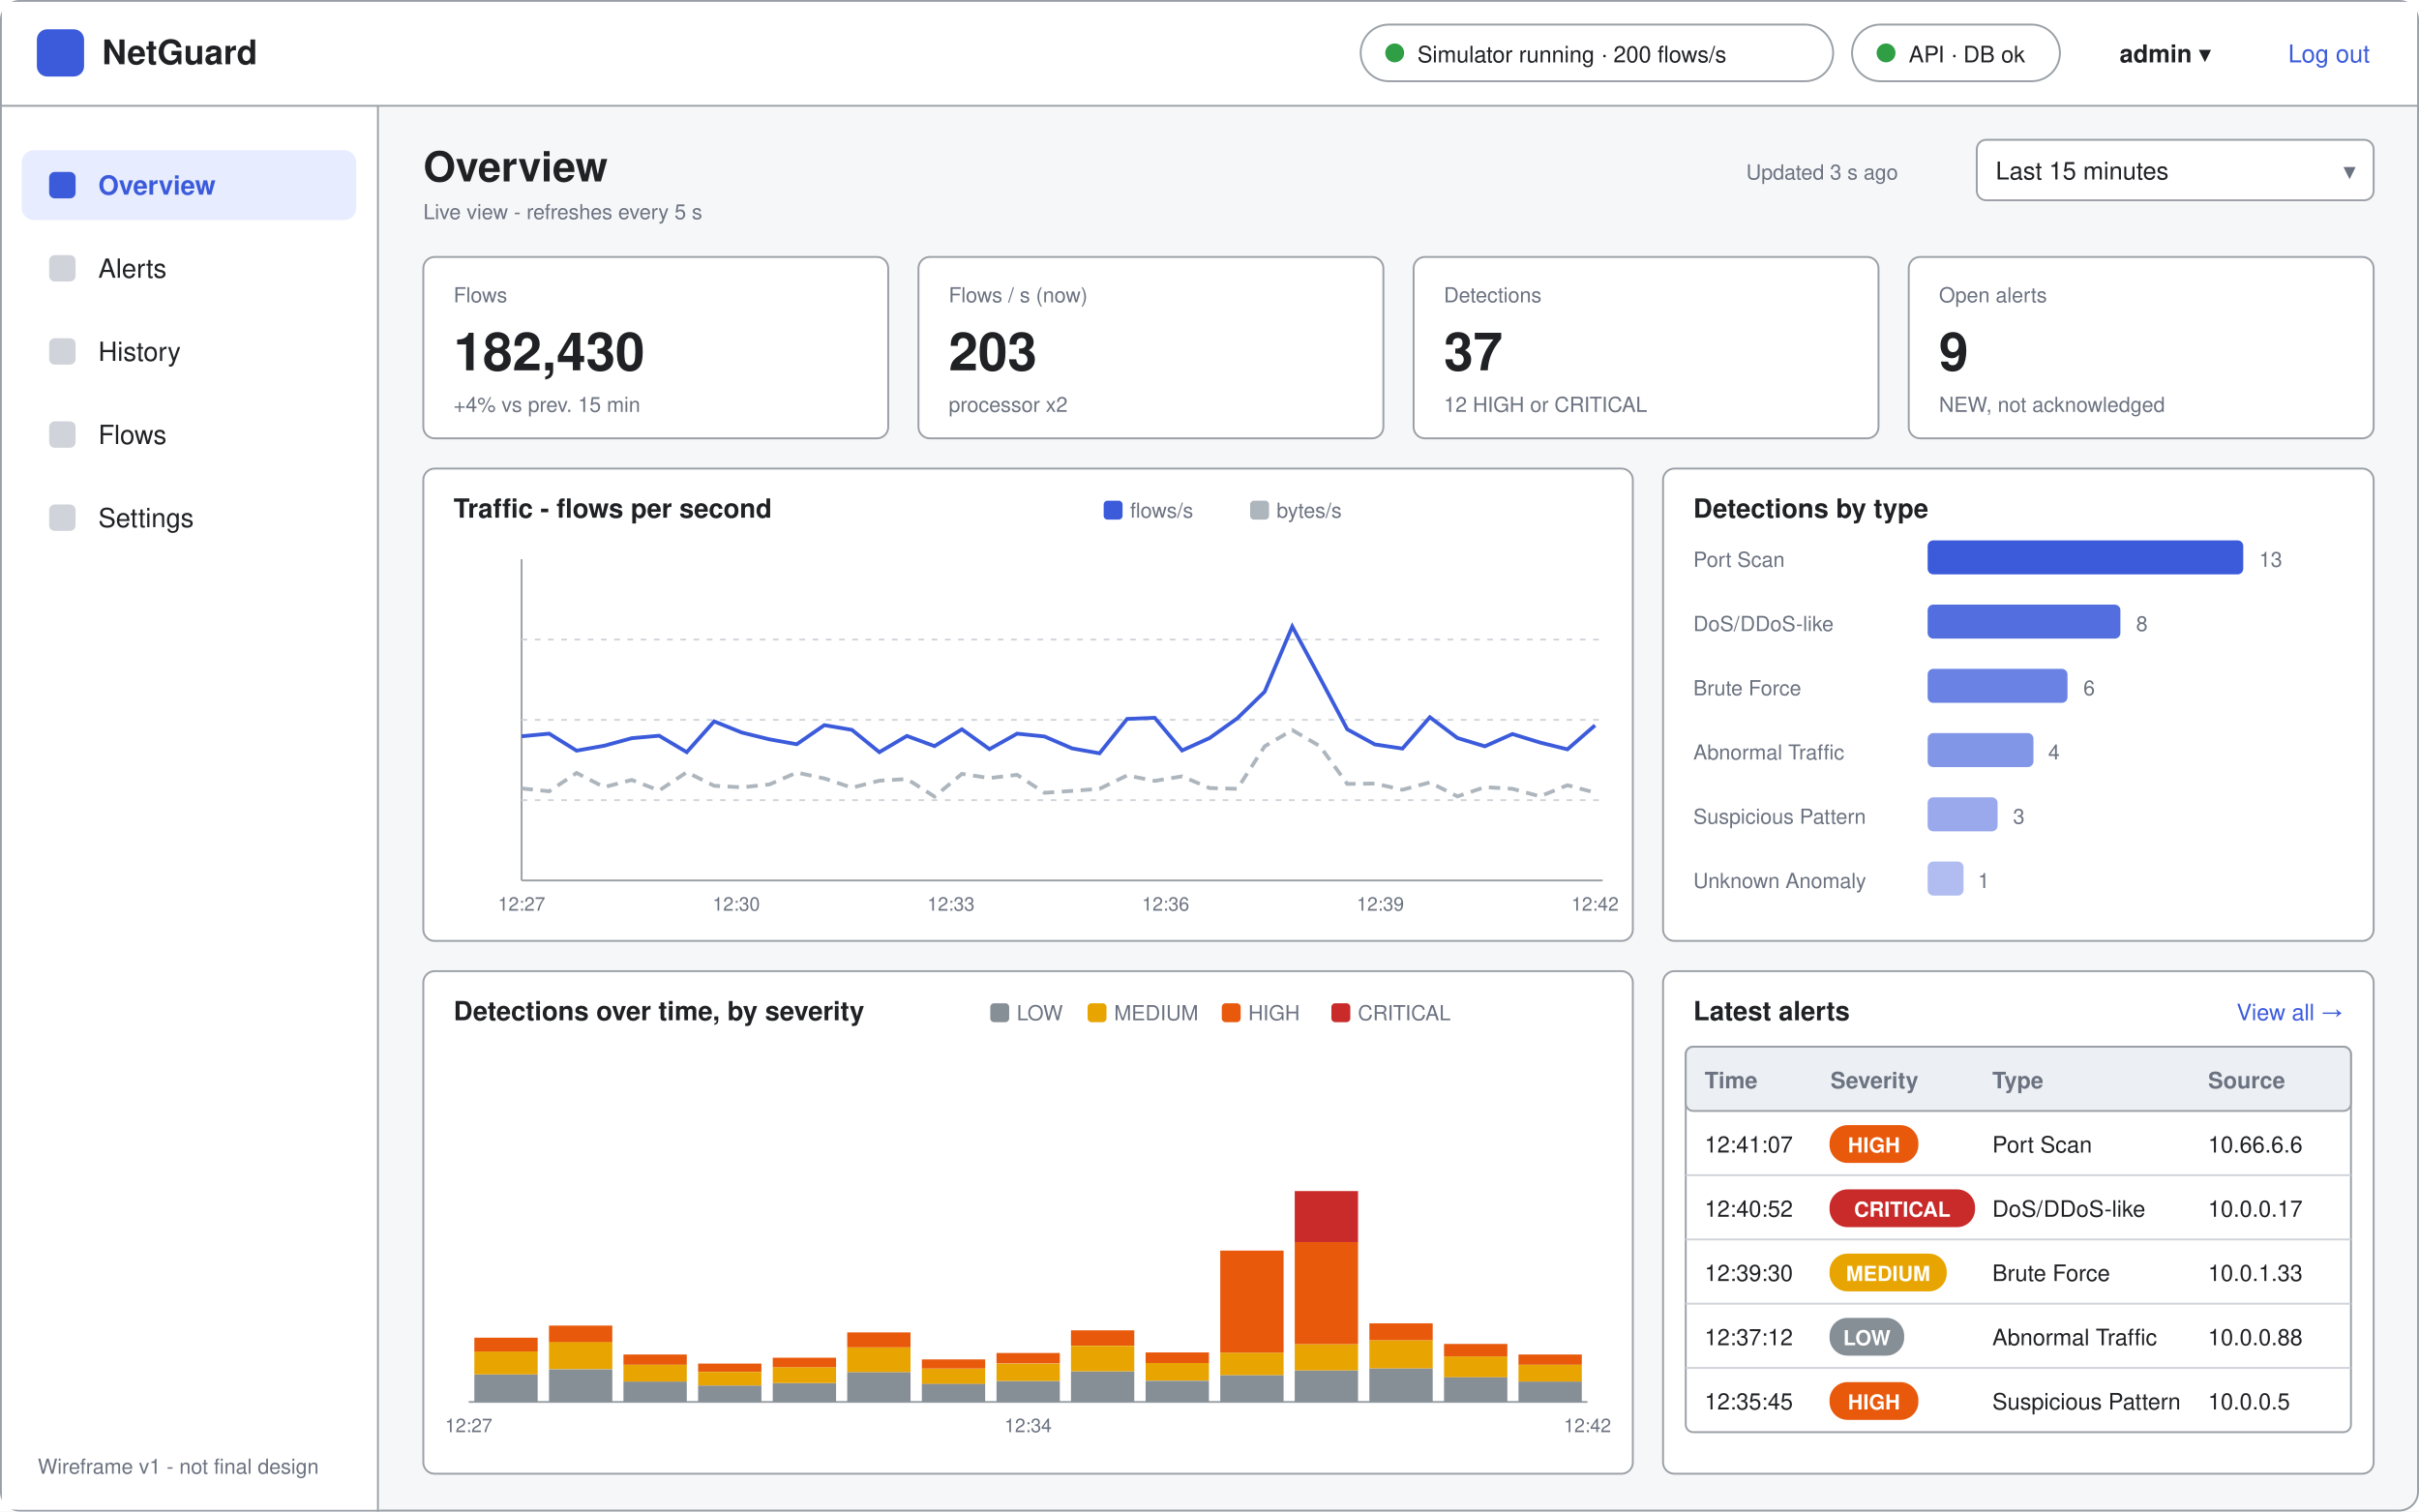
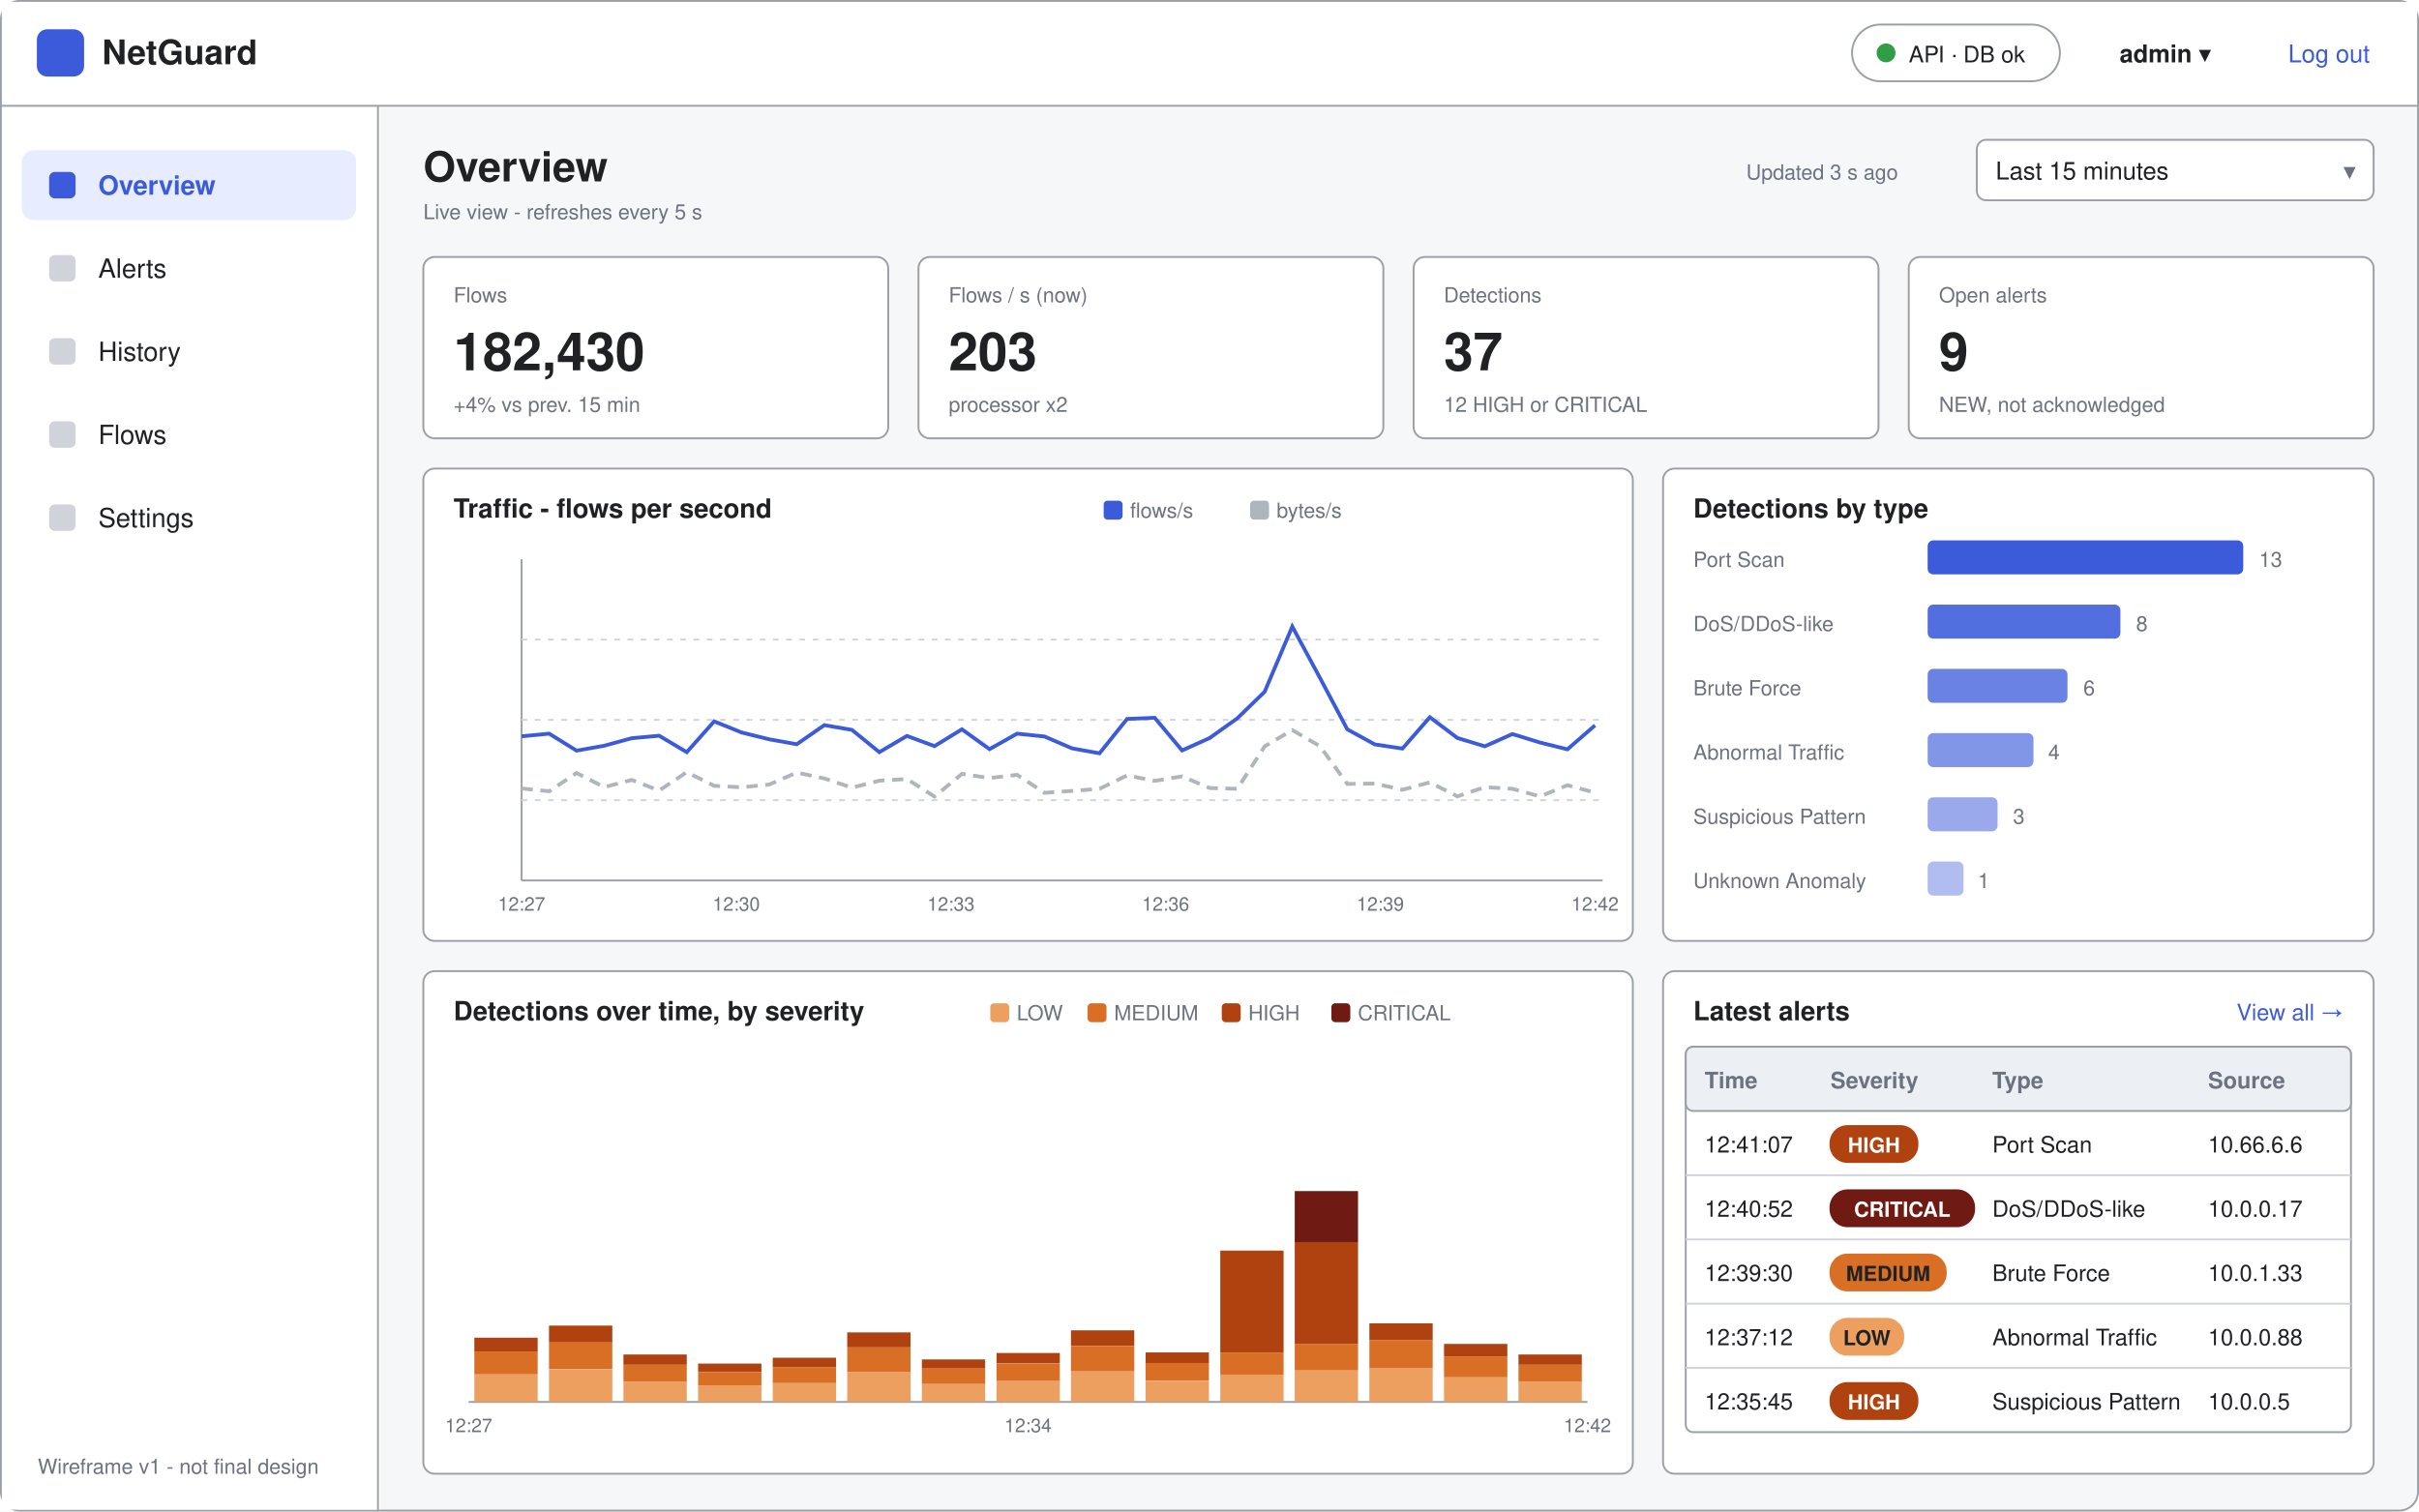
<svg xmlns="http://www.w3.org/2000/svg" width="1280" height="800" viewBox="0 0 1280 800" font-family="Segoe UI, Helvetica, Arial, sans-serif">
  <rect x="0" y="0" width="1280" height="800" fill="#ffffff" />
  <rect x="0.5" y="0.5" width="1279" height="799" rx="10" fill="#f6f7f9" stroke="#9aa0a6" stroke-width="1" />
  <rect x="1" y="1" width="1278" height="56" fill="#fff" />
  <line x1="0" y1="56" x2="1280" y2="56" stroke="#9aa0a6" />
  <rect x="20" y="16" width="24" height="24" rx="5" fill="#3b5bdb" stroke="#3b5bdb" stroke-width="1" />
  <text x="54" y="34" font-size="18" font-weight="700" fill="#202124" text-anchor="start">NetGuard</text>
-   <rect x="720" y="13" width="250" height="30" rx="15" fill="#fff" stroke="#9aa0a6" stroke-width="1" />
-   <circle cx="738" cy="28" r="5" fill="#2f9e44" />
-   <text x="750" y="33" font-size="12" font-weight="400" fill="#202124" text-anchor="start">Simulator running · 200 flows/s</text>
  <rect x="980" y="13" width="110" height="30" rx="15" fill="#fff" stroke="#9aa0a6" stroke-width="1" />
  <circle cx="998" cy="28" r="5" fill="#2f9e44" />
  <text x="1010" y="33" font-size="12" font-weight="400" fill="#202124" text-anchor="start">API · DB ok</text>
  <text x="1170" y="33" font-size="13" font-weight="600" fill="#202124" text-anchor="end">admin ▾</text>
  <text x="1254" y="33" font-size="13" font-weight="400" fill="#3b5bdb" text-anchor="end">Log out</text>
  <rect x="1" y="57" width="200" height="742" fill="#fff" />
  <line x1="200" y1="56" x2="200" y2="800" stroke="#9aa0a6" />
  <rect x="12" y="80" width="176" height="36" rx="6" fill="#e7ecff" stroke="#e7ecff" stroke-width="1" />
  <rect x="26" y="91" width="14" height="14" rx="3" fill="#3b5bdb" stroke="none" stroke-width="1" />
  <text x="52" y="103" font-size="14" font-weight="700" fill="#3b5bdb" text-anchor="start">Overview</text>
  <rect x="26" y="135" width="14" height="14" rx="3" fill="#d0d4da" stroke="none" stroke-width="1" />
  <text x="52" y="147" font-size="14" font-weight="400" fill="#202124" text-anchor="start">Alerts</text>
  <rect x="26" y="179" width="14" height="14" rx="3" fill="#d0d4da" stroke="none" stroke-width="1" />
  <text x="52" y="191" font-size="14" font-weight="400" fill="#202124" text-anchor="start">History</text>
  <rect x="26" y="223" width="14" height="14" rx="3" fill="#d0d4da" stroke="none" stroke-width="1" />
  <text x="52" y="235" font-size="14" font-weight="400" fill="#202124" text-anchor="start">Flows</text>
  <rect x="26" y="267" width="14" height="14" rx="3" fill="#d0d4da" stroke="none" stroke-width="1" />
  <text x="52" y="279" font-size="14" font-weight="400" fill="#202124" text-anchor="start">Settings</text>
  <text x="20" y="780" font-size="11" font-weight="400" fill="#6b7280" text-anchor="start">Wireframe v1 - not final design</text>
  <text x="224" y="96" font-size="22" font-weight="700" fill="#202124" text-anchor="start">Overview</text>
  <text x="224" y="116" font-size="11" font-weight="400" fill="#6b7280" text-anchor="start">Live view - refreshes every 5 s</text>
  <rect x="1046" y="74" width="210" height="32" rx="5" fill="#fff" stroke="#9aa0a6" stroke-width="1" />
  <text x="1056" y="95" font-size="13" font-weight="400" fill="#202124" text-anchor="start">Last 15 minutes</text>
  <text x="1240" y="95" font-size="13" font-weight="400" fill="#6b7280" text-anchor="start">▾</text>
  <text x="924" y="95" font-size="11" font-weight="400" fill="#6b7280" text-anchor="start">Updated 3 s ago</text>
  <rect x="224" y="136" width="246" height="96" rx="6" fill="#fff" stroke="#9aa0a6" stroke-width="1" />
  <text x="240" y="160" font-size="11" font-weight="400" fill="#6b7280" text-anchor="start">Flows</text>
  <text x="240" y="196" font-size="28" font-weight="700" fill="#202124" text-anchor="start">182,430</text>
  <text x="240" y="218" font-size="11" font-weight="400" fill="#6b7280" text-anchor="start">+4% vs prev. 15 min</text>
  <rect x="486" y="136" width="246" height="96" rx="6" fill="#fff" stroke="#9aa0a6" stroke-width="1" />
  <text x="502" y="160" font-size="11" font-weight="400" fill="#6b7280" text-anchor="start">Flows / s (now)</text>
  <text x="502" y="196" font-size="28" font-weight="700" fill="#202124" text-anchor="start">203</text>
  <text x="502" y="218" font-size="11" font-weight="400" fill="#6b7280" text-anchor="start">processor x2</text>
  <rect x="748" y="136" width="246" height="96" rx="6" fill="#fff" stroke="#9aa0a6" stroke-width="1" />
  <text x="764" y="160" font-size="11" font-weight="400" fill="#6b7280" text-anchor="start">Detections</text>
  <text x="764" y="196" font-size="28" font-weight="700" fill="#202124" text-anchor="start">37</text>
  <text x="764" y="218" font-size="11" font-weight="400" fill="#6b7280" text-anchor="start">12 HIGH or CRITICAL</text>
  <rect x="1010" y="136" width="246" height="96" rx="6" fill="#fff" stroke="#9aa0a6" stroke-width="1" />
  <text x="1026" y="160" font-size="11" font-weight="400" fill="#6b7280" text-anchor="start">Open alerts</text>
  <text x="1026" y="196" font-size="28" font-weight="700" fill="#202124" text-anchor="start">9</text>
  <text x="1026" y="218" font-size="11" font-weight="400" fill="#6b7280" text-anchor="start">NEW, not acknowledged</text>
  <rect x="224" y="248" width="640" height="250" rx="6" fill="#fff" stroke="#9aa0a6" stroke-width="1" />
  <text x="240" y="274" font-size="14" font-weight="700" fill="#202124" text-anchor="start">Traffic - flows per second</text>
  <rect x="584" y="265" width="10" height="10" rx="2" fill="#3b5bdb" />
  <text x="598" y="274" font-size="11" font-weight="400" fill="#6b7280" text-anchor="start">flows/s</text>
  <rect x="661.5" y="265" width="10" height="10" rx="2" fill="#adb5bd" />
  <text x="675.5" y="274" font-size="11" font-weight="400" fill="#6b7280" text-anchor="start">bytes/s</text>
  <line x1="276" y1="296" x2="276" y2="466" stroke="#9aa0a6" />
  <line x1="276" y1="466" x2="848" y2="466" stroke="#9aa0a6" />
  <line x1="276" y1="423.5" x2="848" y2="423.5" stroke="#d0d4da" stroke-dasharray="3 4" />
  <line x1="276" y1="381" x2="848" y2="381" stroke="#d0d4da" stroke-dasharray="3 4" />
  <line x1="276" y1="338.5" x2="848" y2="338.5" stroke="#d0d4da" stroke-dasharray="3 4" />
  <text x="276" y="482" font-size="10" font-weight="400" fill="#6b7280" text-anchor="middle">12:27</text>
  <text x="389.6" y="482" font-size="10" font-weight="400" fill="#6b7280" text-anchor="middle">12:30</text>
  <text x="503.2" y="482" font-size="10" font-weight="400" fill="#6b7280" text-anchor="middle">12:33</text>
  <text x="616.8" y="482" font-size="10" font-weight="400" fill="#6b7280" text-anchor="middle">12:36</text>
  <text x="730.4" y="482" font-size="10" font-weight="400" fill="#6b7280" text-anchor="middle">12:39</text>
  <text x="844" y="482" font-size="10" font-weight="400" fill="#6b7280" text-anchor="middle">12:42</text>
  <polyline points="276.0,389.7 290.6,388.3 305.1,397.3 319.7,394.7 334.3,390.7 348.8,389.4 363.4,398.1 377.9,381.8 392.5,387.7 407.1,391.3 421.6,393.9 436.2,383.8 450.8,386.3 465.3,398.1 479.9,389.5 494.5,394.9 509.0,386.0 523.6,396.5 538.2,388.3 552.7,389.8 567.3,396.1 581.8,398.7 596.4,380.5 611.0,379.9 625.5,397.2 640.1,390.6 654.7,380.2 669.2,366.1 683.8,331.6 698.4,358.7 712.9,386.0 727.5,394.0 742.1,396.2 756.6,379.6 771.2,390.6 785.7,395.0 800.3,388.5 814.9,393.0 829.4,396.6 844.0,383.9" fill="none" stroke="#3b5bdb" stroke-width="2" />
  <polyline points="276.0,417.3 290.6,418.8 305.1,409.1 319.7,416.6 334.3,412.8 348.8,418.4 363.4,408.7 377.9,415.9 392.5,416.7 407.1,415.2 421.6,408.9 436.2,412.0 450.8,416.9 465.3,413.2 479.9,412.3 494.5,421.6 509.0,409.6 523.6,411.8 538.2,410.1 552.7,419.6 567.3,418.6 581.8,417.5 596.4,410.4 611.0,413.3 625.5,410.9 640.1,417.1 654.7,417.5 669.2,395.0 683.8,386.4 698.4,394.9 712.9,414.9 727.5,414.7 742.1,418.0 756.6,414.1 771.2,421.5 785.7,416.6 800.3,417.5 814.9,421.5 829.4,415.6 844.0,419.5" fill="none" stroke="#adb5bd" stroke-width="2" stroke-dasharray="6 4" />
  <rect x="880" y="248" width="376" height="250" rx="6" fill="#fff" stroke="#9aa0a6" stroke-width="1" />
  <text x="896" y="274" font-size="14" font-weight="700" fill="#202124" text-anchor="start">Detections by type</text>
  <text x="896" y="300" font-size="11" font-weight="400" fill="#6b7280" text-anchor="start">Port Scan</text>
  <rect x="1020" y="286" width="167" height="18" rx="3" fill="#3b5bdb" opacity="1" />
  <text x="1195.4" y="300" font-size="11" font-weight="400" fill="#6b7280" text-anchor="start">13</text>
  <text x="896" y="334" font-size="11" font-weight="400" fill="#6b7280" text-anchor="start">DoS/DDoS-like</text>
  <rect x="1020" y="320" width="102" height="18" rx="3" fill="#3b5bdb" opacity="0.88" />
  <text x="1130.3" y="334" font-size="11" font-weight="400" fill="#6b7280" text-anchor="start">8</text>
  <text x="896" y="368" font-size="11" font-weight="400" fill="#6b7280" text-anchor="start">Brute Force</text>
  <rect x="1020" y="354" width="74" height="18" rx="3" fill="#3b5bdb" opacity="0.76" />
  <text x="1102.4" y="368" font-size="11" font-weight="400" fill="#6b7280" text-anchor="start">6</text>
  <text x="896" y="402" font-size="11" font-weight="400" fill="#6b7280" text-anchor="start">Abnormal Traffic</text>
  <rect x="1020" y="388" width="56" height="18" rx="3" fill="#3b5bdb" opacity="0.64" />
  <text x="1083.8" y="402" font-size="11" font-weight="400" fill="#6b7280" text-anchor="start">4</text>
  <text x="896" y="436" font-size="11" font-weight="400" fill="#6b7280" text-anchor="start">Suspicious Pattern</text>
  <rect x="1020" y="422" width="37" height="18" rx="3" fill="#3b5bdb" opacity="0.52" />
  <text x="1065.2" y="436" font-size="11" font-weight="400" fill="#6b7280" text-anchor="start">3</text>
  <text x="896" y="470" font-size="11" font-weight="400" fill="#6b7280" text-anchor="start">Unknown Anomaly</text>
  <rect x="1020" y="456" width="19" height="18" rx="3" fill="#3b5bdb" opacity="0.4" />
  <text x="1046.6" y="470" font-size="11" font-weight="400" fill="#6b7280" text-anchor="start">1</text>
  <rect x="224" y="514" width="640" height="266" rx="6" fill="#fff" stroke="#9aa0a6" stroke-width="1" />
  <text x="240" y="540" font-size="14" font-weight="700" fill="#202124" text-anchor="start">Detections over time, by severity</text>
-   <rect x="524" y="531" width="10" height="10" rx="2" fill="#868e96" />
+   <rect x="524" y="531" width="10" height="10" rx="2" fill="#ec9f5e" />
  <text x="538" y="540" font-size="11" font-weight="400" fill="#6b7280" text-anchor="start">LOW</text>
-   <rect x="575.5" y="531" width="10" height="10" rx="2" fill="#e8a400" />
+   <rect x="575.5" y="531" width="10" height="10" rx="2" fill="#d96f25" />
  <text x="589.5" y="540" font-size="11" font-weight="400" fill="#6b7280" text-anchor="start">MEDIUM</text>
-   <rect x="646.5" y="531" width="10" height="10" rx="2" fill="#e8590c" />
+   <rect x="646.5" y="531" width="10" height="10" rx="2" fill="#b0420f" />
  <text x="660.5" y="540" font-size="11" font-weight="400" fill="#6b7280" text-anchor="start">HIGH</text>
-   <rect x="704.5" y="531" width="10" height="10" rx="2" fill="#c92a2a" />
+   <rect x="704.5" y="531" width="10" height="10" rx="2" fill="#6f1a12" />
  <text x="718.5" y="540" font-size="11" font-weight="400" fill="#6b7280" text-anchor="start">CRITICAL</text>
  <line x1="248" y1="742" x2="840" y2="742" stroke="#9aa0a6" />
-   <rect x="251.0" y="727.4" width="33.5" height="14.6" fill="#868e96" />
-   <rect x="251.0" y="715.3" width="33.5" height="12.1" fill="#e8a400" />
-   <rect x="251.0" y="708.0" width="33.5" height="7.3" fill="#e8590c" />
-   <rect x="290.5" y="724.7" width="33.5" height="17.3" fill="#868e96" />
-   <rect x="290.5" y="710.2" width="33.5" height="14.4" fill="#e8a400" />
-   <rect x="290.5" y="701.6" width="33.5" height="8.7" fill="#e8590c" />
-   <rect x="329.9" y="731.2" width="33.5" height="10.8" fill="#868e96" />
-   <rect x="329.9" y="722.2" width="33.5" height="9.0" fill="#e8a400" />
-   <rect x="329.9" y="716.9" width="33.5" height="5.4" fill="#e8590c" />
-   <rect x="369.4" y="733.3" width="33.5" height="8.7" fill="#868e96" />
-   <rect x="369.4" y="726.1" width="33.5" height="7.2" fill="#e8a400" />
-   <rect x="369.4" y="721.7" width="33.5" height="4.3" fill="#e8590c" />
-   <rect x="408.9" y="732.0" width="33.5" height="10.0" fill="#868e96" />
-   <rect x="408.9" y="723.6" width="33.5" height="8.4" fill="#e8a400" />
-   <rect x="408.9" y="718.6" width="33.5" height="5.0" fill="#e8590c" />
-   <rect x="448.3" y="726.2" width="33.5" height="15.8" fill="#868e96" />
-   <rect x="448.3" y="713.1" width="33.5" height="13.1" fill="#e8a400" />
-   <rect x="448.3" y="705.2" width="33.5" height="7.9" fill="#e8590c" />
-   <rect x="487.8" y="732.3" width="33.5" height="9.7" fill="#868e96" />
-   <rect x="487.8" y="724.3" width="33.5" height="8.1" fill="#e8a400" />
-   <rect x="487.8" y="719.5" width="33.5" height="4.8" fill="#e8590c" />
-   <rect x="527.3" y="730.9" width="33.5" height="11.1" fill="#868e96" />
-   <rect x="527.3" y="721.7" width="33.5" height="9.2" fill="#e8a400" />
-   <rect x="527.3" y="716.1" width="33.5" height="5.5" fill="#e8590c" />
-   <rect x="566.7" y="725.8" width="33.5" height="16.2" fill="#868e96" />
-   <rect x="566.7" y="712.3" width="33.5" height="13.5" fill="#e8a400" />
-   <rect x="566.7" y="704.1" width="33.5" height="8.1" fill="#e8590c" />
-   <rect x="606.2" y="730.8" width="33.5" height="11.2" fill="#868e96" />
-   <rect x="606.2" y="721.4" width="33.5" height="9.3" fill="#e8a400" />
-   <rect x="606.2" y="715.8" width="33.5" height="5.6" fill="#e8590c" />
-   <rect x="645.7" y="727.8" width="33.5" height="14.2" fill="#868e96" />
-   <rect x="645.7" y="715.9" width="33.5" height="11.9" fill="#e8a400" />
-   <rect x="645.7" y="661.9" width="33.5" height="54.0" fill="#e8590c" />
-   <rect x="685.1" y="725.3" width="33.5" height="16.7" fill="#868e96" />
-   <rect x="685.1" y="711.4" width="33.5" height="13.9" fill="#e8a400" />
-   <rect x="685.1" y="657.4" width="33.5" height="54.0" fill="#e8590c" />
-   <rect x="685.1" y="630.4" width="33.5" height="27.0" fill="#c92a2a" />
-   <rect x="724.6" y="724.2" width="33.5" height="17.8" fill="#868e96" />
-   <rect x="724.6" y="709.3" width="33.5" height="14.9" fill="#e8a400" />
-   <rect x="724.6" y="700.4" width="33.5" height="8.9" fill="#e8590c" />
-   <rect x="764.1" y="728.8" width="33.5" height="13.2" fill="#868e96" />
-   <rect x="764.1" y="717.9" width="33.5" height="11.0" fill="#e8a400" />
-   <rect x="764.1" y="711.3" width="33.5" height="6.6" fill="#e8590c" />
-   <rect x="803.5" y="731.2" width="33.5" height="10.8" fill="#868e96" />
-   <rect x="803.5" y="722.2" width="33.5" height="9.0" fill="#e8a400" />
-   <rect x="803.5" y="716.9" width="33.5" height="5.4" fill="#e8590c" />
+   <rect x="251.0" y="727.4" width="33.5" height="14.6" fill="#ec9f5e" />
+   <rect x="251.0" y="715.3" width="33.5" height="12.1" fill="#d96f25" />
+   <rect x="251.0" y="708.0" width="33.5" height="7.3" fill="#b0420f" />
+   <rect x="290.5" y="724.7" width="33.5" height="17.3" fill="#ec9f5e" />
+   <rect x="290.5" y="710.2" width="33.5" height="14.4" fill="#d96f25" />
+   <rect x="290.5" y="701.6" width="33.5" height="8.7" fill="#b0420f" />
+   <rect x="329.9" y="731.2" width="33.5" height="10.8" fill="#ec9f5e" />
+   <rect x="329.9" y="722.2" width="33.5" height="9.0" fill="#d96f25" />
+   <rect x="329.9" y="716.9" width="33.5" height="5.4" fill="#b0420f" />
+   <rect x="369.4" y="733.3" width="33.5" height="8.7" fill="#ec9f5e" />
+   <rect x="369.4" y="726.1" width="33.5" height="7.2" fill="#d96f25" />
+   <rect x="369.4" y="721.7" width="33.5" height="4.3" fill="#b0420f" />
+   <rect x="408.9" y="732.0" width="33.5" height="10.0" fill="#ec9f5e" />
+   <rect x="408.9" y="723.6" width="33.5" height="8.4" fill="#d96f25" />
+   <rect x="408.9" y="718.6" width="33.5" height="5.0" fill="#b0420f" />
+   <rect x="448.3" y="726.2" width="33.5" height="15.8" fill="#ec9f5e" />
+   <rect x="448.3" y="713.1" width="33.5" height="13.1" fill="#d96f25" />
+   <rect x="448.3" y="705.2" width="33.5" height="7.9" fill="#b0420f" />
+   <rect x="487.8" y="732.3" width="33.5" height="9.7" fill="#ec9f5e" />
+   <rect x="487.8" y="724.3" width="33.5" height="8.1" fill="#d96f25" />
+   <rect x="487.8" y="719.5" width="33.5" height="4.8" fill="#b0420f" />
+   <rect x="527.3" y="730.9" width="33.5" height="11.1" fill="#ec9f5e" />
+   <rect x="527.3" y="721.7" width="33.5" height="9.2" fill="#d96f25" />
+   <rect x="527.3" y="716.1" width="33.5" height="5.5" fill="#b0420f" />
+   <rect x="566.7" y="725.8" width="33.5" height="16.2" fill="#ec9f5e" />
+   <rect x="566.7" y="712.3" width="33.5" height="13.5" fill="#d96f25" />
+   <rect x="566.7" y="704.1" width="33.5" height="8.1" fill="#b0420f" />
+   <rect x="606.2" y="730.8" width="33.5" height="11.2" fill="#ec9f5e" />
+   <rect x="606.2" y="721.4" width="33.5" height="9.3" fill="#d96f25" />
+   <rect x="606.2" y="715.8" width="33.5" height="5.6" fill="#b0420f" />
+   <rect x="645.7" y="727.8" width="33.5" height="14.2" fill="#ec9f5e" />
+   <rect x="645.7" y="715.9" width="33.5" height="11.9" fill="#d96f25" />
+   <rect x="645.7" y="661.9" width="33.5" height="54.0" fill="#b0420f" />
+   <rect x="685.1" y="725.3" width="33.5" height="16.7" fill="#ec9f5e" />
+   <rect x="685.1" y="711.4" width="33.5" height="13.9" fill="#d96f25" />
+   <rect x="685.1" y="657.4" width="33.5" height="54.0" fill="#b0420f" />
+   <rect x="685.1" y="630.4" width="33.5" height="27.0" fill="#6f1a12" />
+   <rect x="724.6" y="724.2" width="33.5" height="17.8" fill="#ec9f5e" />
+   <rect x="724.6" y="709.3" width="33.5" height="14.9" fill="#d96f25" />
+   <rect x="724.6" y="700.4" width="33.5" height="8.9" fill="#b0420f" />
+   <rect x="764.1" y="728.8" width="33.5" height="13.2" fill="#ec9f5e" />
+   <rect x="764.1" y="717.9" width="33.5" height="11.0" fill="#d96f25" />
+   <rect x="764.1" y="711.3" width="33.5" height="6.6" fill="#b0420f" />
+   <rect x="803.5" y="731.2" width="33.5" height="10.8" fill="#ec9f5e" />
+   <rect x="803.5" y="722.2" width="33.5" height="9.0" fill="#d96f25" />
+   <rect x="803.5" y="716.9" width="33.5" height="5.4" fill="#b0420f" />
  <text x="248" y="758" font-size="10" font-weight="400" fill="#6b7280" text-anchor="middle">12:27</text>
  <text x="544" y="758" font-size="10" font-weight="400" fill="#6b7280" text-anchor="middle">12:34</text>
  <text x="840" y="758" font-size="10" font-weight="400" fill="#6b7280" text-anchor="middle">12:42</text>
  <rect x="880" y="514" width="376" height="266" rx="6" fill="#fff" stroke="#9aa0a6" stroke-width="1" />
  <text x="896" y="540" font-size="14" font-weight="700" fill="#202124" text-anchor="start">Latest alerts</text>
  <text x="1240" y="540" font-size="12" font-weight="400" fill="#3b5bdb" text-anchor="end">View all →</text>
  <rect x="892" y="554" width="352" height="204" rx="4" fill="#fff" stroke="#9aa0a6" stroke-width="1" />
  <rect x="892" y="554" width="352" height="34" rx="4" fill="#eceff3" stroke="#9aa0a6" stroke-width="1" />
  <text x="902" y="576" font-size="12" font-weight="700" fill="#6b7280" text-anchor="start">Time</text>
  <text x="968.595" y="576" font-size="12" font-weight="700" fill="#6b7280" text-anchor="start">Severity</text>
  <text x="1054.216" y="576" font-size="12" font-weight="700" fill="#6b7280" text-anchor="start">Type</text>
  <text x="1168.378" y="576" font-size="12" font-weight="700" fill="#6b7280" text-anchor="start">Source</text>
  <text x="902" y="610" font-size="12" font-weight="400" fill="#202124" text-anchor="start">12:41:07</text>
-   <rect x="968.595" y="596" width="46" height="19" rx="9" fill="#e8590c" stroke="#e8590c" stroke-width="1" />
+   <rect x="968.595" y="596" width="46" height="19" rx="9" fill="#b0420f" stroke="#b0420f" stroke-width="1" />
  <text x="991.595" y="610" font-size="11" font-weight="700" fill="#fff" text-anchor="middle">HIGH</text>
  <text x="1054.216" y="610" font-size="12" font-weight="400" fill="#202124" text-anchor="start">Port Scan</text>
  <text x="1168.378" y="610" font-size="12" font-weight="400" fill="#202124" text-anchor="start">10.66.6.6</text>
  <line x1="892" y1="622" x2="1244" y2="622" stroke="#d0d4da" />
  <text x="902" y="644" font-size="12" font-weight="400" fill="#202124" text-anchor="start">12:40:52</text>
-   <rect x="968.595" y="630" width="76" height="19" rx="9" fill="#c92a2a" stroke="#c92a2a" stroke-width="1" />
+   <rect x="968.595" y="630" width="76" height="19" rx="9" fill="#6f1a12" stroke="#6f1a12" stroke-width="1" />
  <text x="1006.595" y="644" font-size="11" font-weight="700" fill="#fff" text-anchor="middle">CRITICAL</text>
  <text x="1054.216" y="644" font-size="12" font-weight="400" fill="#202124" text-anchor="start">DoS/DDoS-like</text>
  <text x="1168.378" y="644" font-size="12" font-weight="400" fill="#202124" text-anchor="start">10.0.0.17</text>
  <line x1="892" y1="656" x2="1244" y2="656" stroke="#d0d4da" />
  <text x="902" y="678" font-size="12" font-weight="400" fill="#202124" text-anchor="start">12:39:30</text>
-   <rect x="968.595" y="664" width="61" height="19" rx="9" fill="#e8a400" stroke="#e8a400" stroke-width="1" />
-   <text x="999.095" y="678" font-size="11" font-weight="700" fill="#fff" text-anchor="middle">MEDIUM</text>
+   <rect x="968.595" y="664" width="61" height="19" rx="9" fill="#d96f25" stroke="#d96f25" stroke-width="1" />
+   <text x="999.095" y="678" font-size="11" font-weight="700" fill="#202124" text-anchor="middle">MEDIUM</text>
  <text x="1054.216" y="678" font-size="12" font-weight="400" fill="#202124" text-anchor="start">Brute Force</text>
  <text x="1168.378" y="678" font-size="12" font-weight="400" fill="#202124" text-anchor="start">10.0.1.33</text>
  <line x1="892" y1="690" x2="1244" y2="690" stroke="#d0d4da" />
  <text x="902" y="712" font-size="12" font-weight="400" fill="#202124" text-anchor="start">12:37:12</text>
-   <rect x="968.595" y="698" width="38.5" height="19" rx="9" fill="#868e96" stroke="#868e96" stroke-width="1" />
-   <text x="987.845" y="712" font-size="11" font-weight="700" fill="#fff" text-anchor="middle">LOW</text>
+   <rect x="968.595" y="698" width="38.5" height="19" rx="9" fill="#ec9f5e" stroke="#ec9f5e" stroke-width="1" />
+   <text x="987.845" y="712" font-size="11" font-weight="700" fill="#202124" text-anchor="middle">LOW</text>
  <text x="1054.216" y="712" font-size="12" font-weight="400" fill="#202124" text-anchor="start">Abnormal Traffic</text>
  <text x="1168.378" y="712" font-size="12" font-weight="400" fill="#202124" text-anchor="start">10.0.0.88</text>
  <line x1="892" y1="724" x2="1244" y2="724" stroke="#d0d4da" />
  <text x="902" y="746" font-size="12" font-weight="400" fill="#202124" text-anchor="start">12:35:45</text>
-   <rect x="968.595" y="732" width="46" height="19" rx="9" fill="#e8590c" stroke="#e8590c" stroke-width="1" />
+   <rect x="968.595" y="732" width="46" height="19" rx="9" fill="#b0420f" stroke="#b0420f" stroke-width="1" />
  <text x="991.595" y="746" font-size="11" font-weight="700" fill="#fff" text-anchor="middle">HIGH</text>
  <text x="1054.216" y="746" font-size="12" font-weight="400" fill="#202124" text-anchor="start">Suspicious Pattern</text>
  <text x="1168.378" y="746" font-size="12" font-weight="400" fill="#202124" text-anchor="start">10.0.0.5</text>
</svg>
